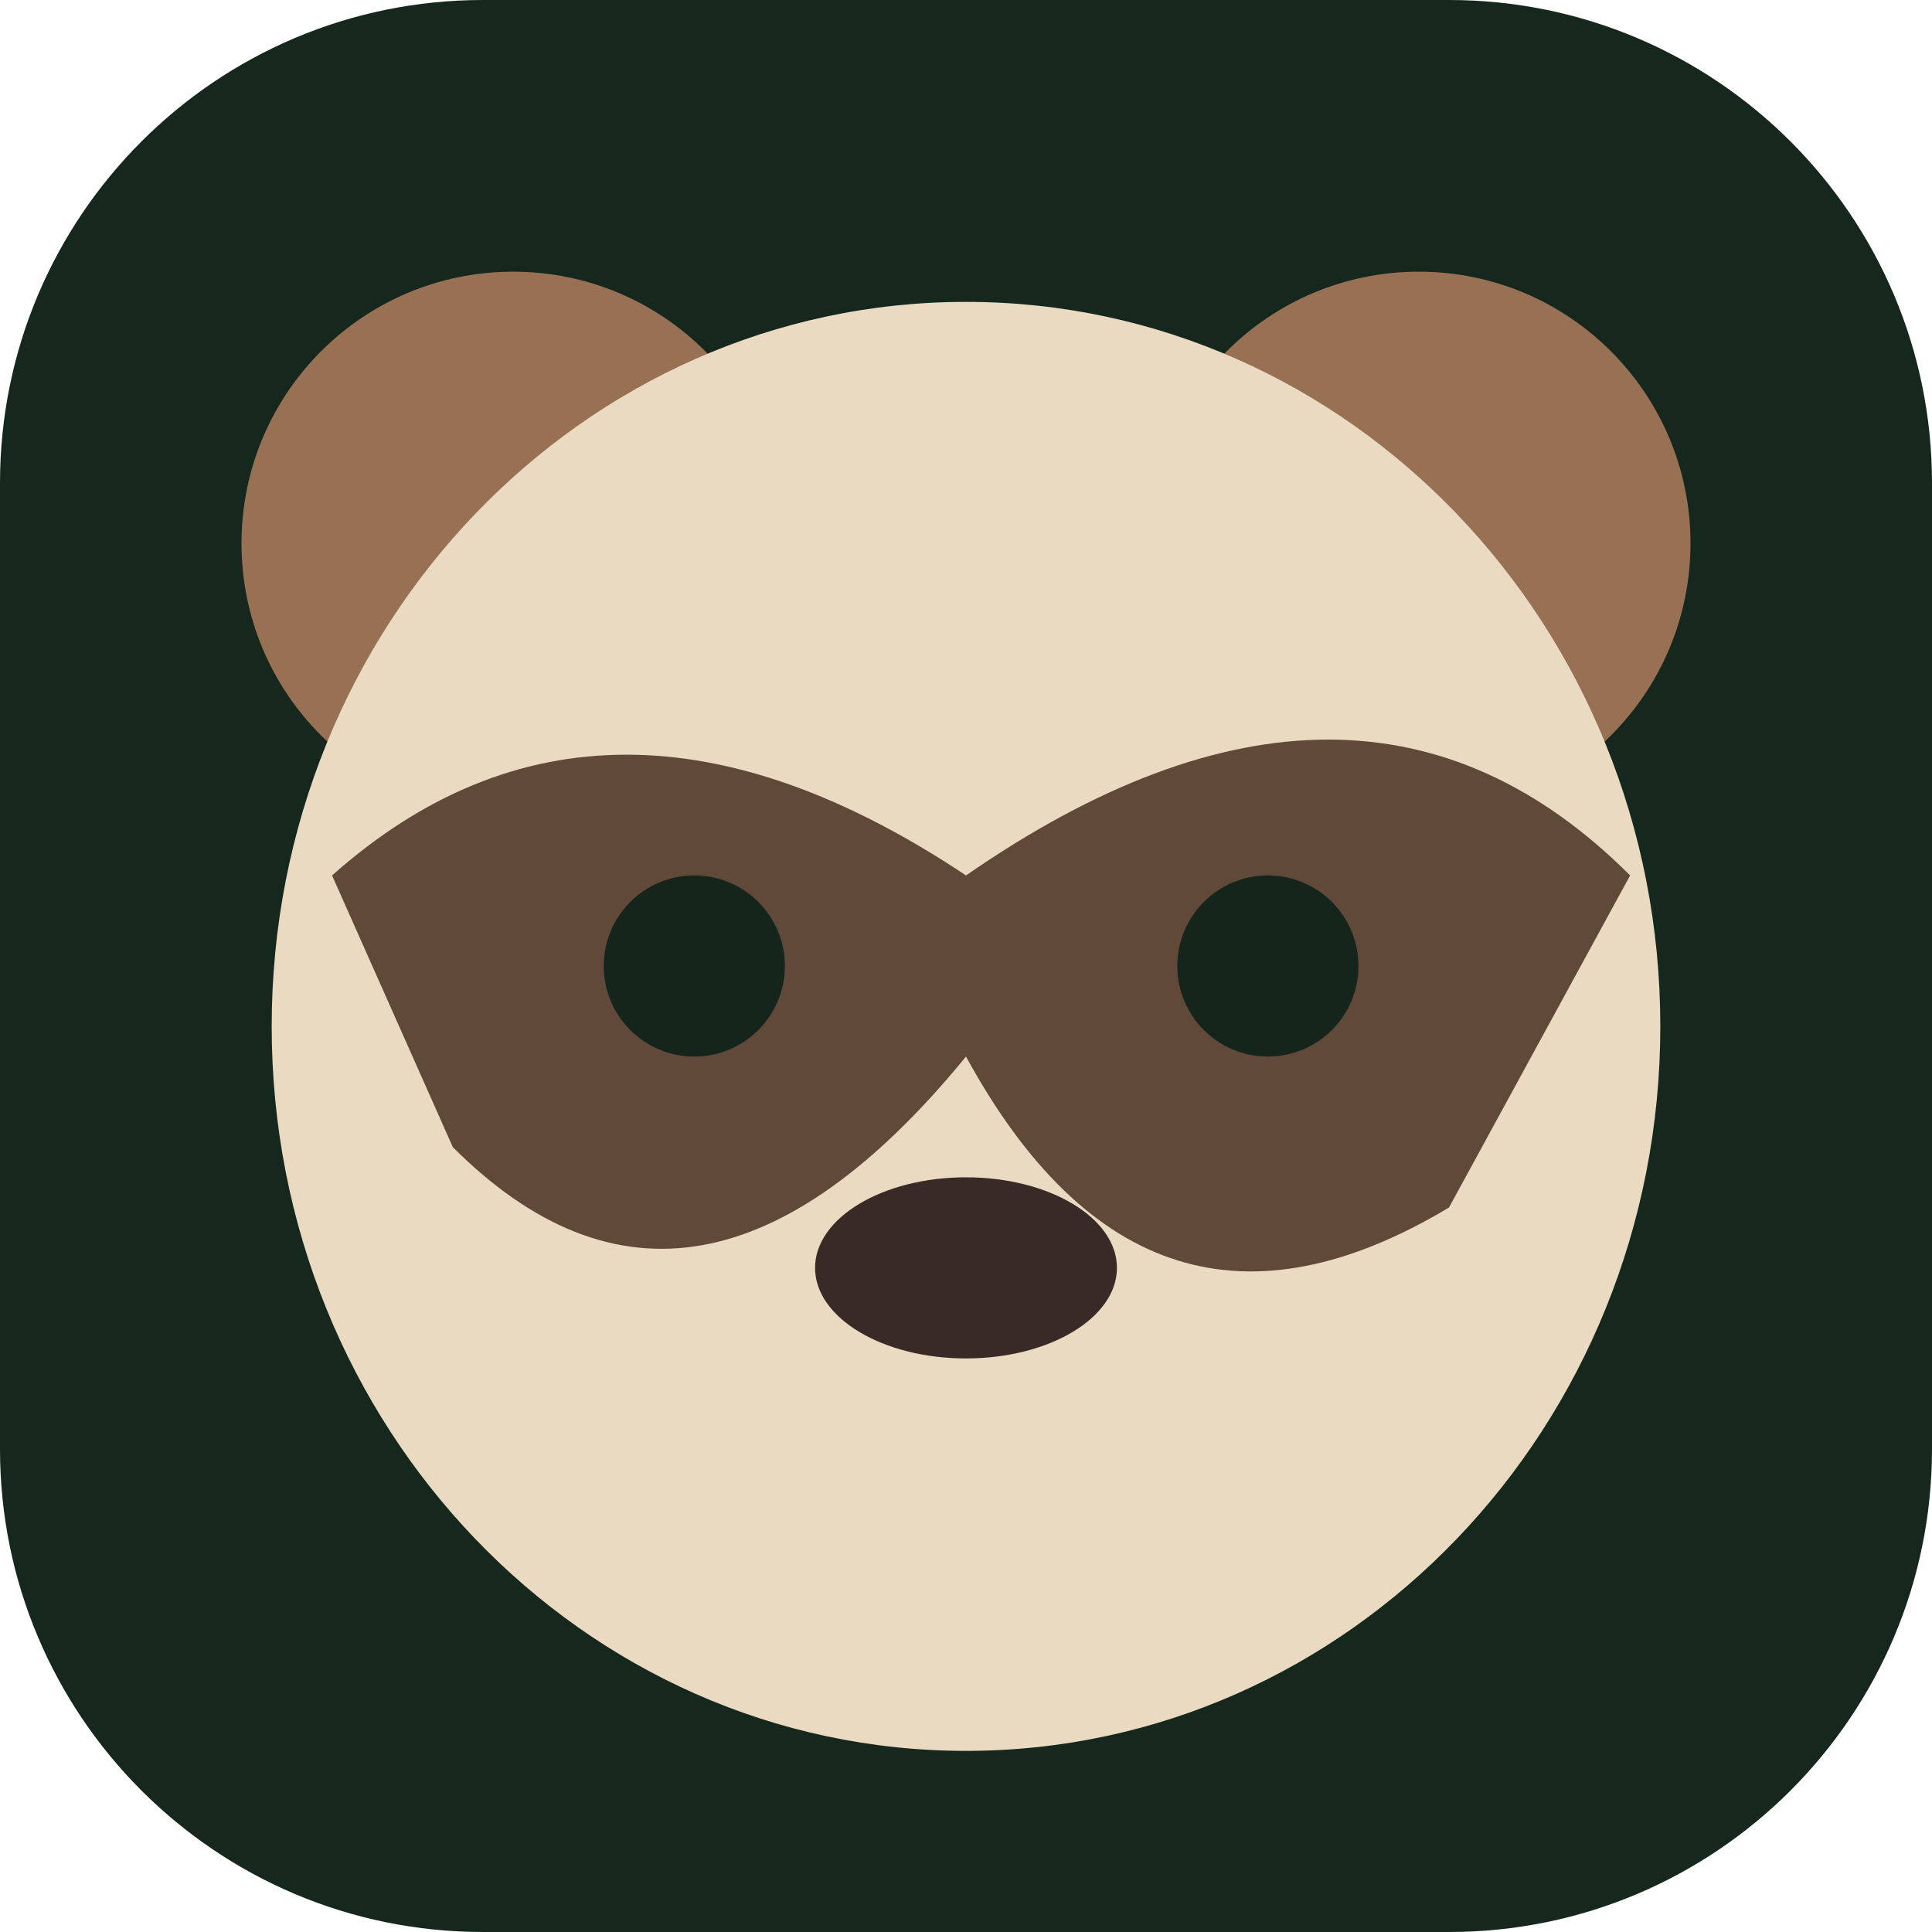
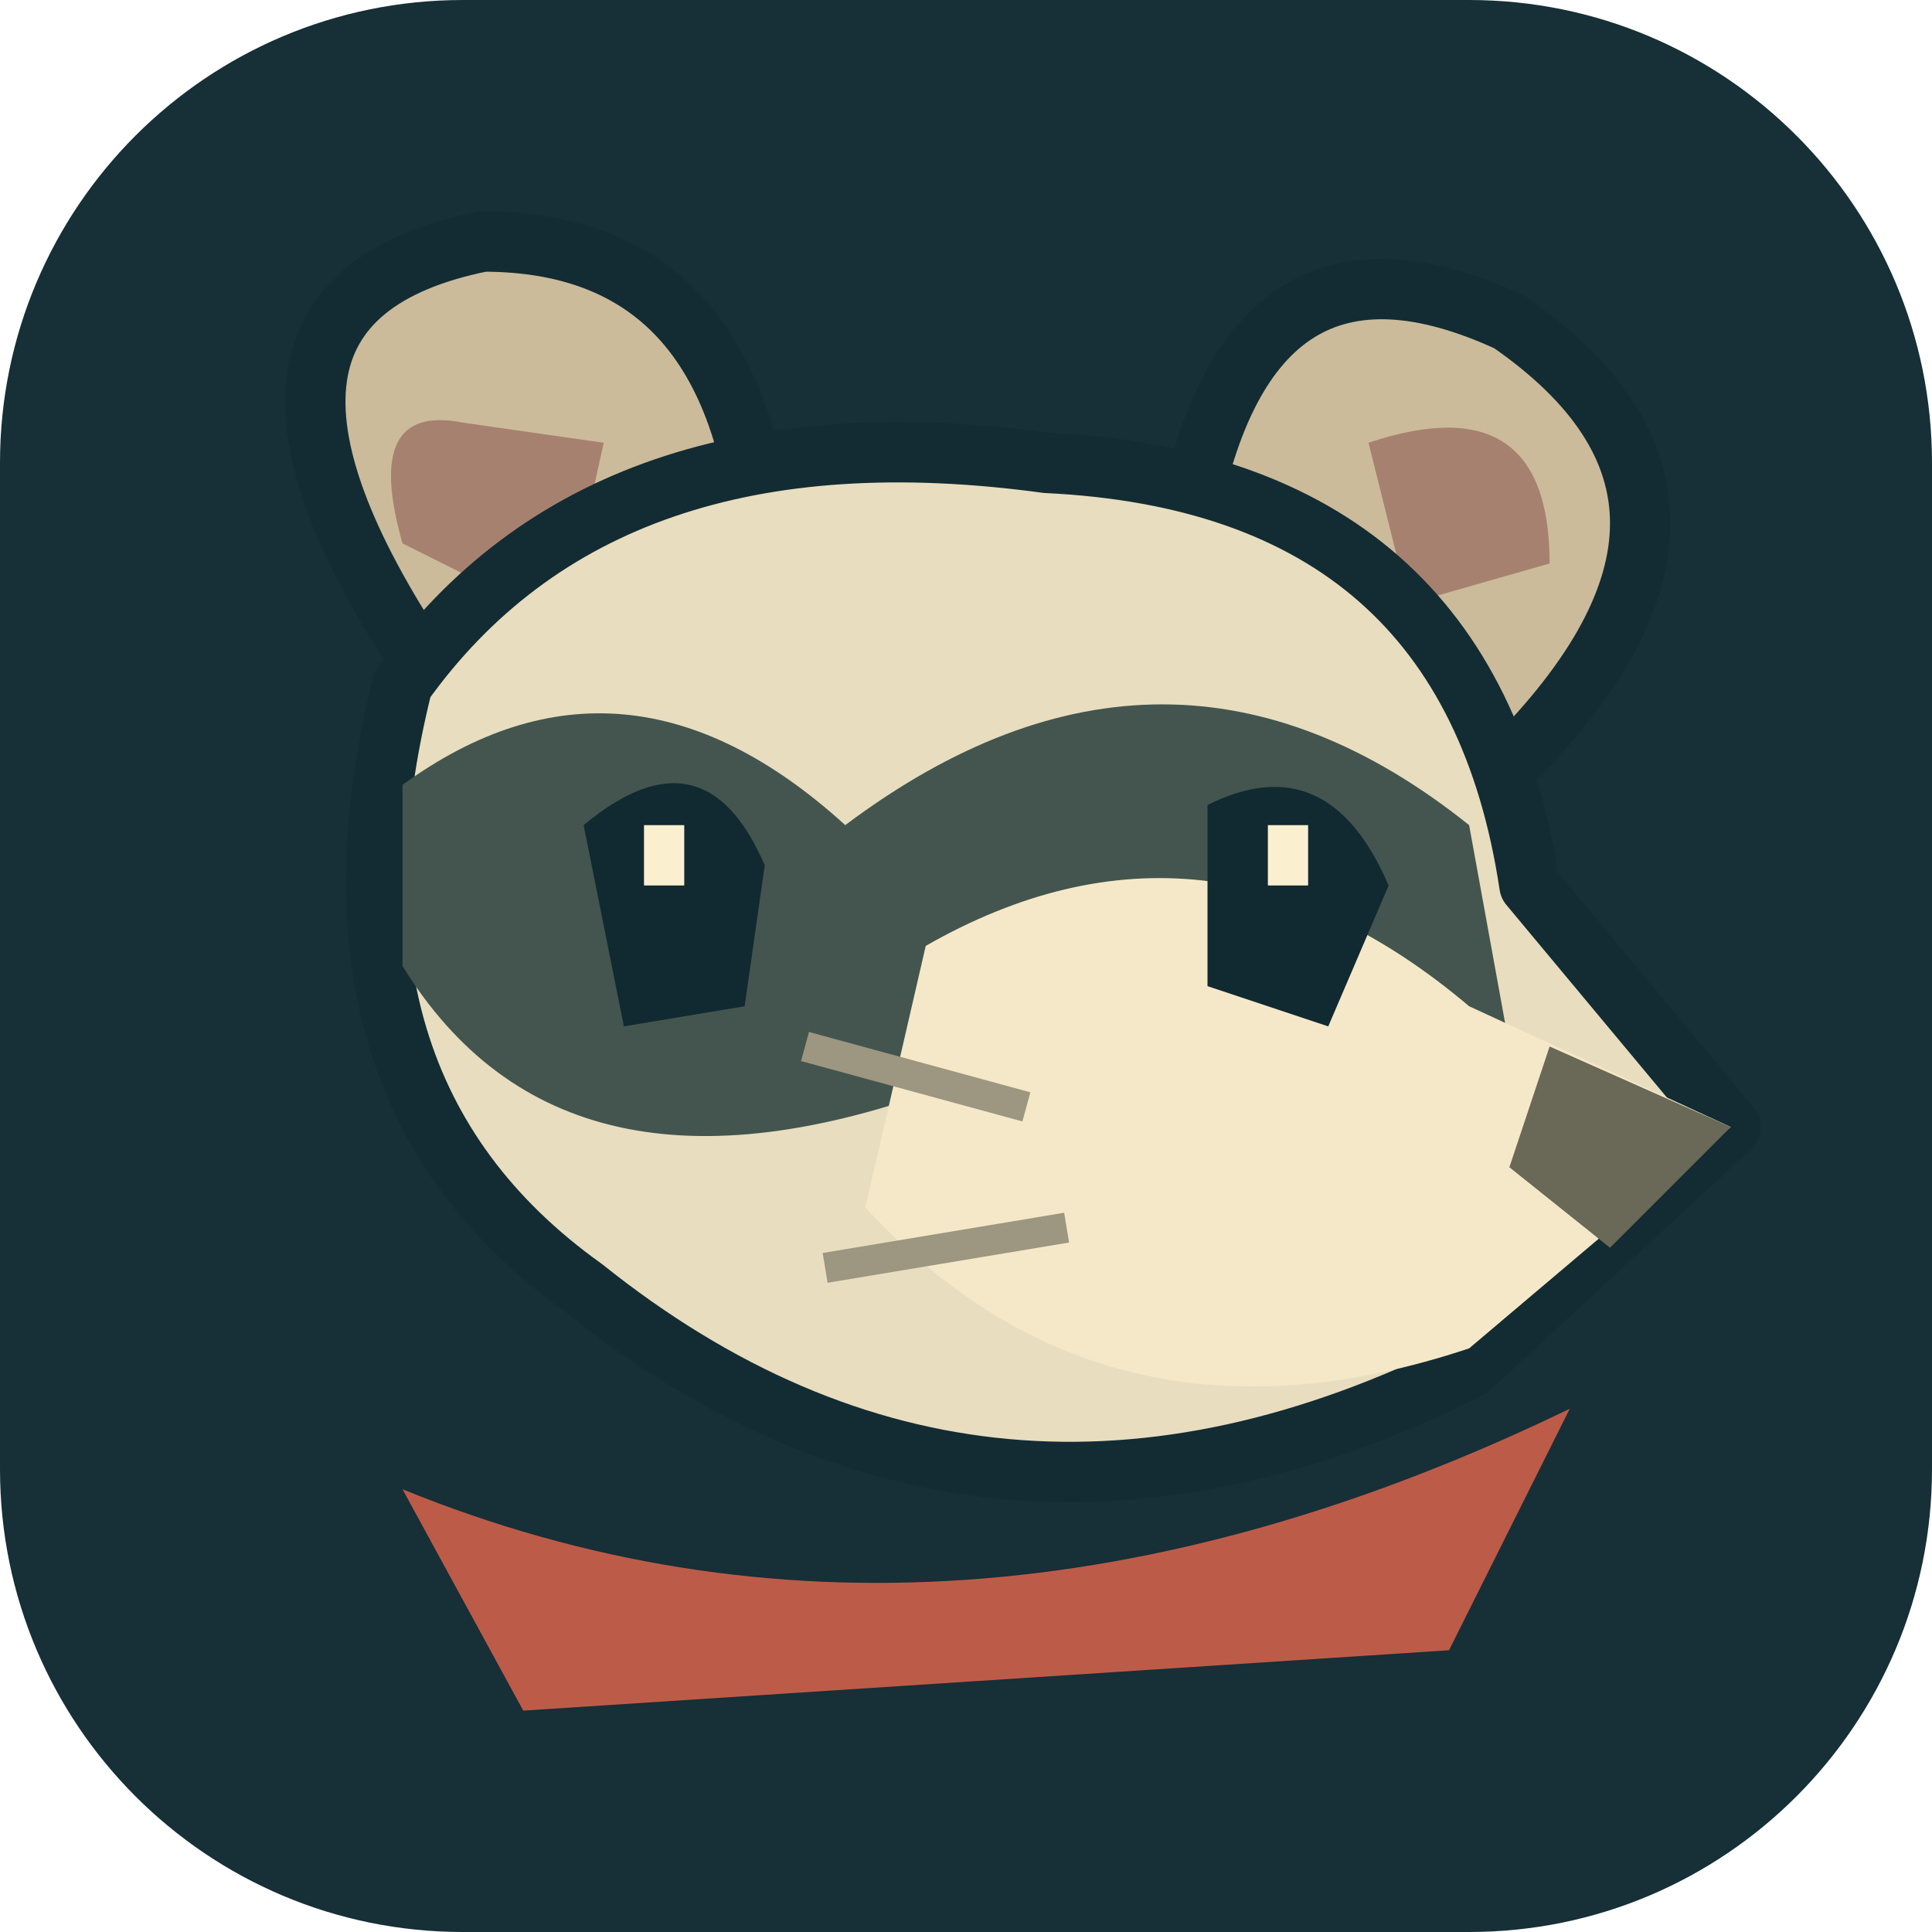
- <svg xmlns="http://www.w3.org/2000/svg" viewBox="0 0 64 64">
-   <rect width="64" height="64" rx="16" fill="#16271e" />
-   <circle cx="17" cy="18" r="9" fill="#987154" />
-   <circle cx="47" cy="18" r="9" fill="#987154" />
-   <ellipse cx="32" cy="34" rx="23" ry="24" fill="#eadac1" />
-   <path d="M11 29Q20 21 32 29Q45 20 54 29L48 40Q38 46 32 35Q23 46 15 38Z" fill="#604938" />
-   <circle cx="23" cy="32" r="3" fill="#15251b" />
-   <circle cx="42" cy="32" r="3" fill="#15251b" />
-   <ellipse cx="32" cy="42" rx="5" ry="3" fill="#382b27" />
+ <svg xmlns="http://www.w3.org/2000/svg" viewBox="0 0 96 96">
+   <rect width="96" height="96" rx="23" fill="#172f36" />
+   <path d="M20 74Q47 85 78 70L72 82L26 85Z" fill="#bd5b49" />
+   <g stroke="#132c33" stroke-width="3" stroke-linejoin="round">
+     <path d="M21 33Q9 15 24 12Q37 12 38 28M59 26Q62 10 75 16Q88 25 75 38" fill="#cbbb9b" />
+     <path d="M23 21Q18 20 20 27L28 31L30 22M68 22Q77 19 77 28L70 30Z" fill="#a7816f" stroke="none" />
+     <path d="M20 34Q30 20 52 23Q73 24 76 44L86 56L73 68Q49 80 29 64Q15 54 20 34Z" fill="#e8ddbf" />
+     <path d="M20 39Q31 31 42 41Q58 29 73 41L75 52Q61 60 47 54Q28 61 20 48Z" fill="#43554e" stroke="none" />
+     <path d="M46 47Q60 39 73 50L86 56L73 67Q55 73 43 60Z" fill="#f5e8c8" stroke="none" />
+     <path d="M29 41Q35 36 38 43L37 50L31 51ZM60 40Q66 37 69 44L66 51L60 49Z" fill="#112a31" stroke="none" />
+     <path d="M33 41V44M64 41V44" stroke="#faf0d0" stroke-width="2" />
+     <path d="M77 52L86 56L80 62L75 58Z" fill="#6a6857" stroke="none" />
+     <path d="M51 55L40 52M53 61L41 63" stroke="#9d9680" stroke-width="1.5" />
+   </g>
</svg>
